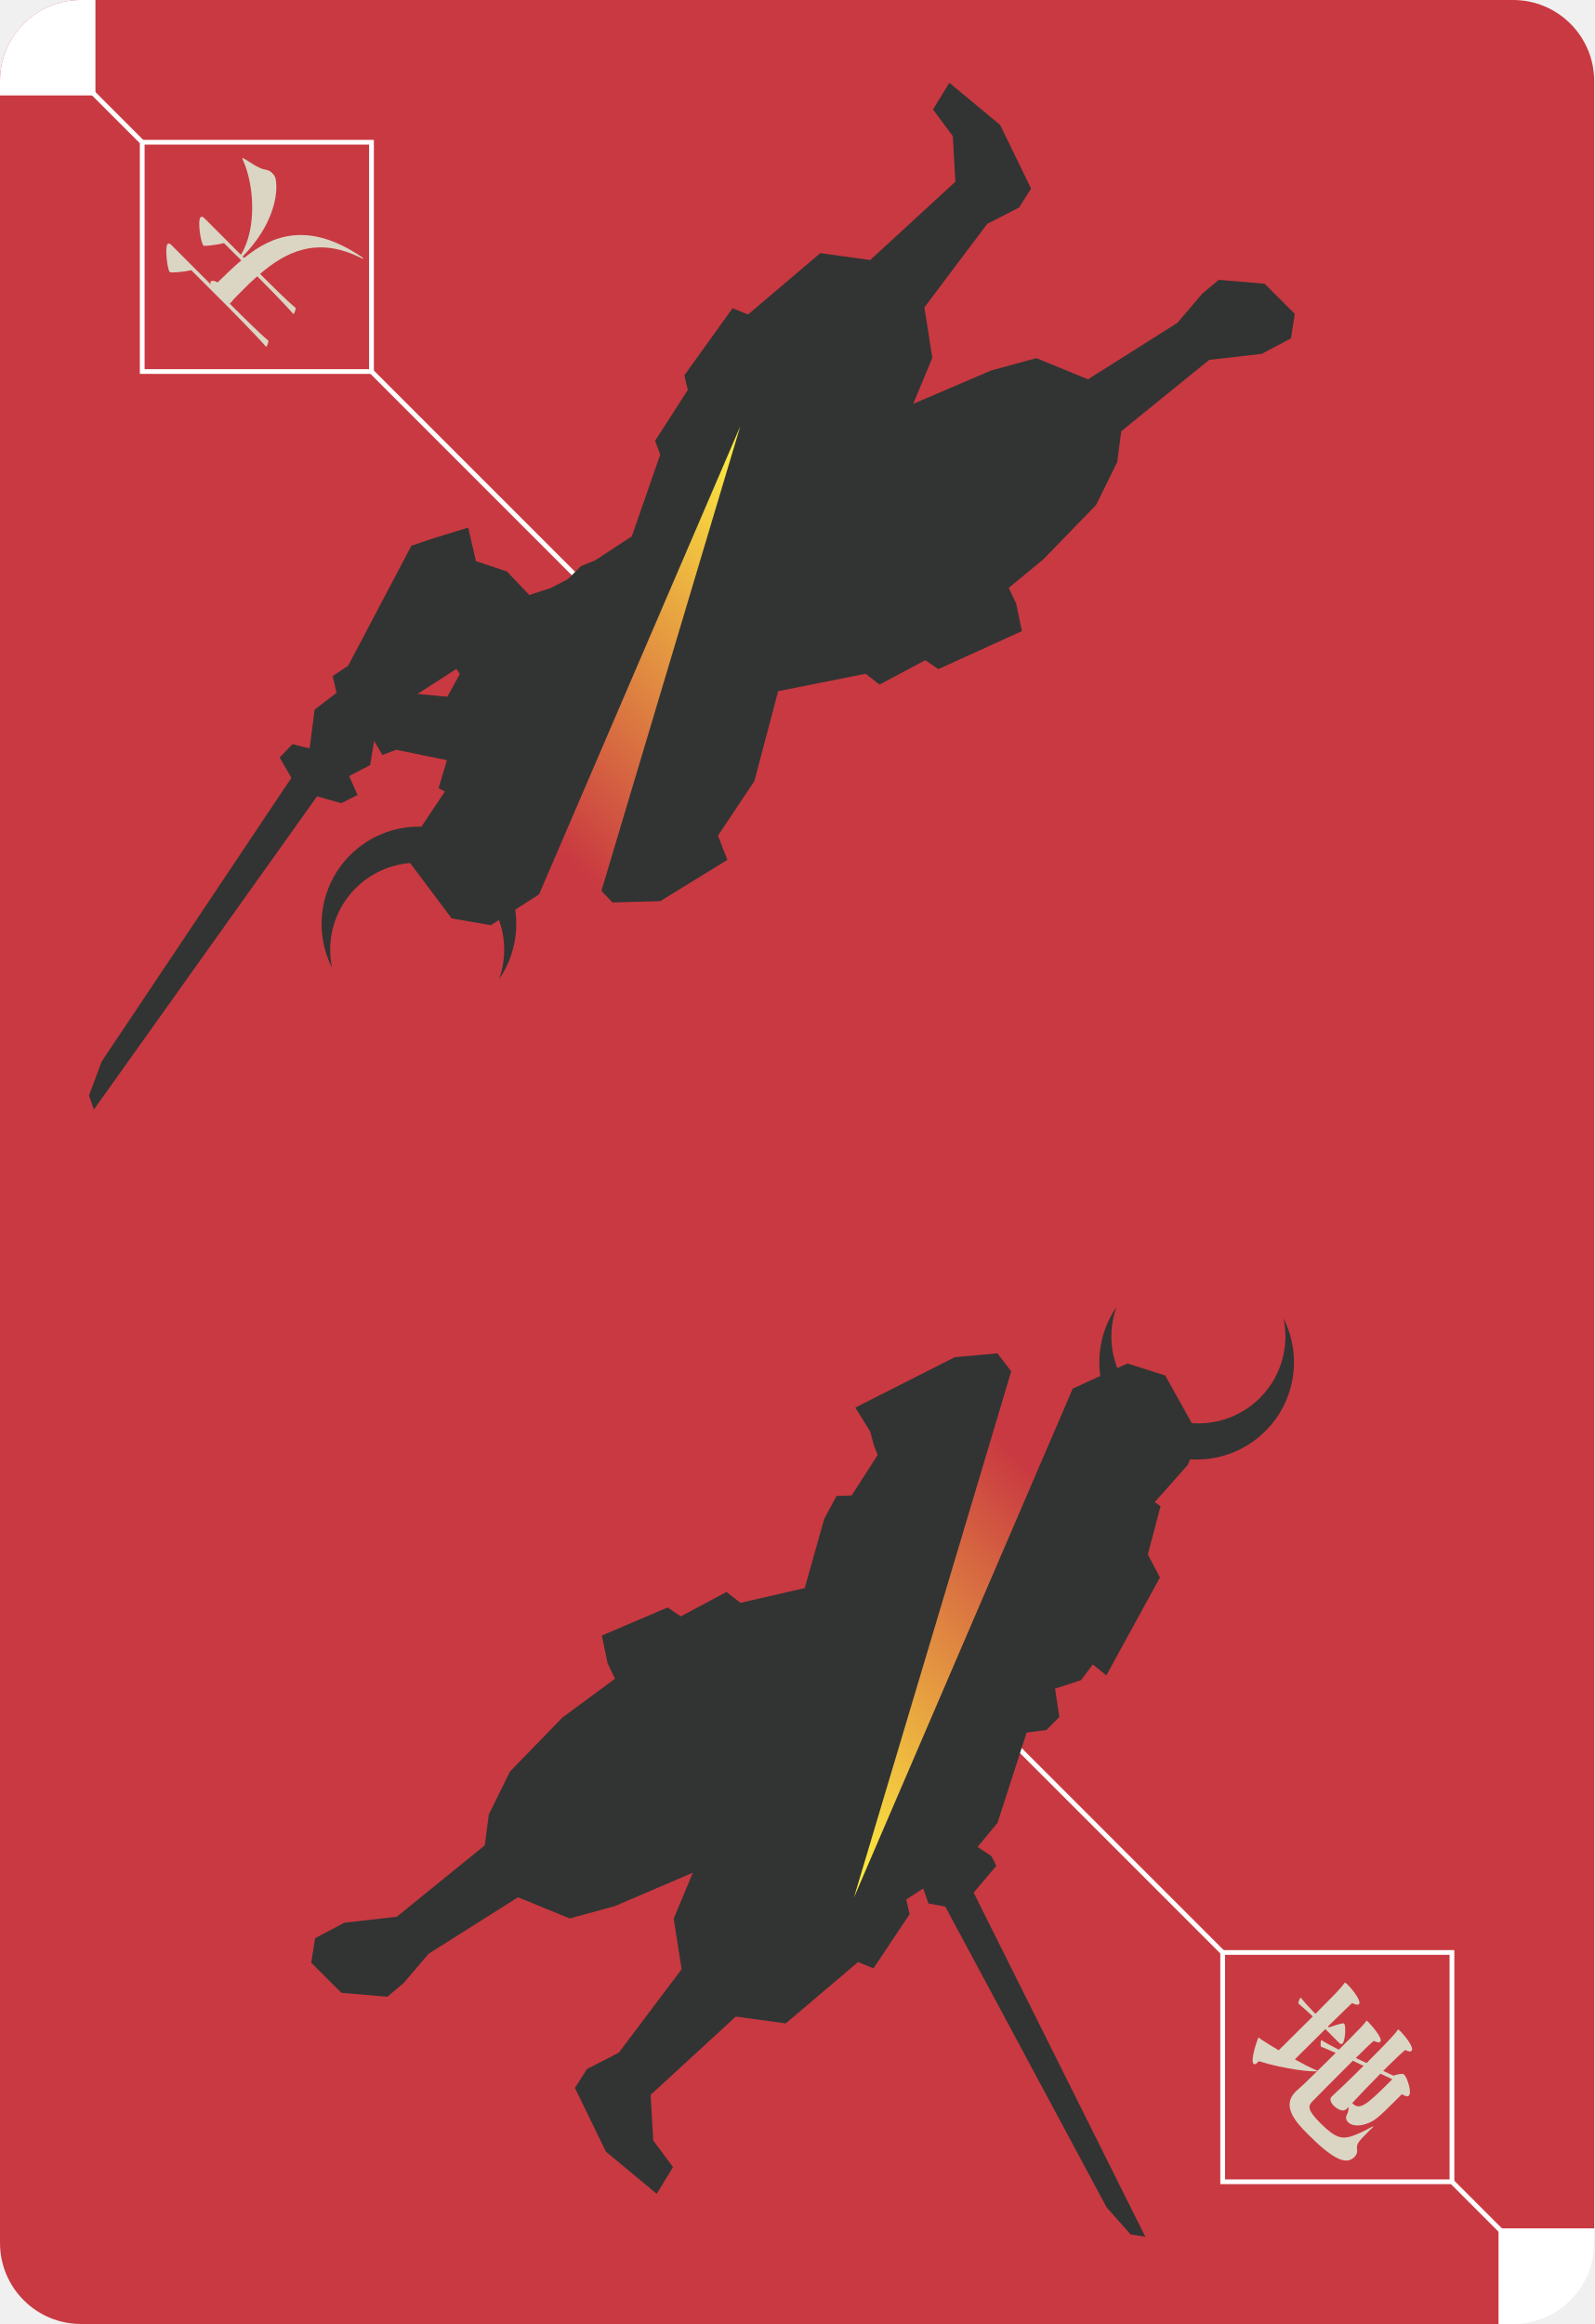
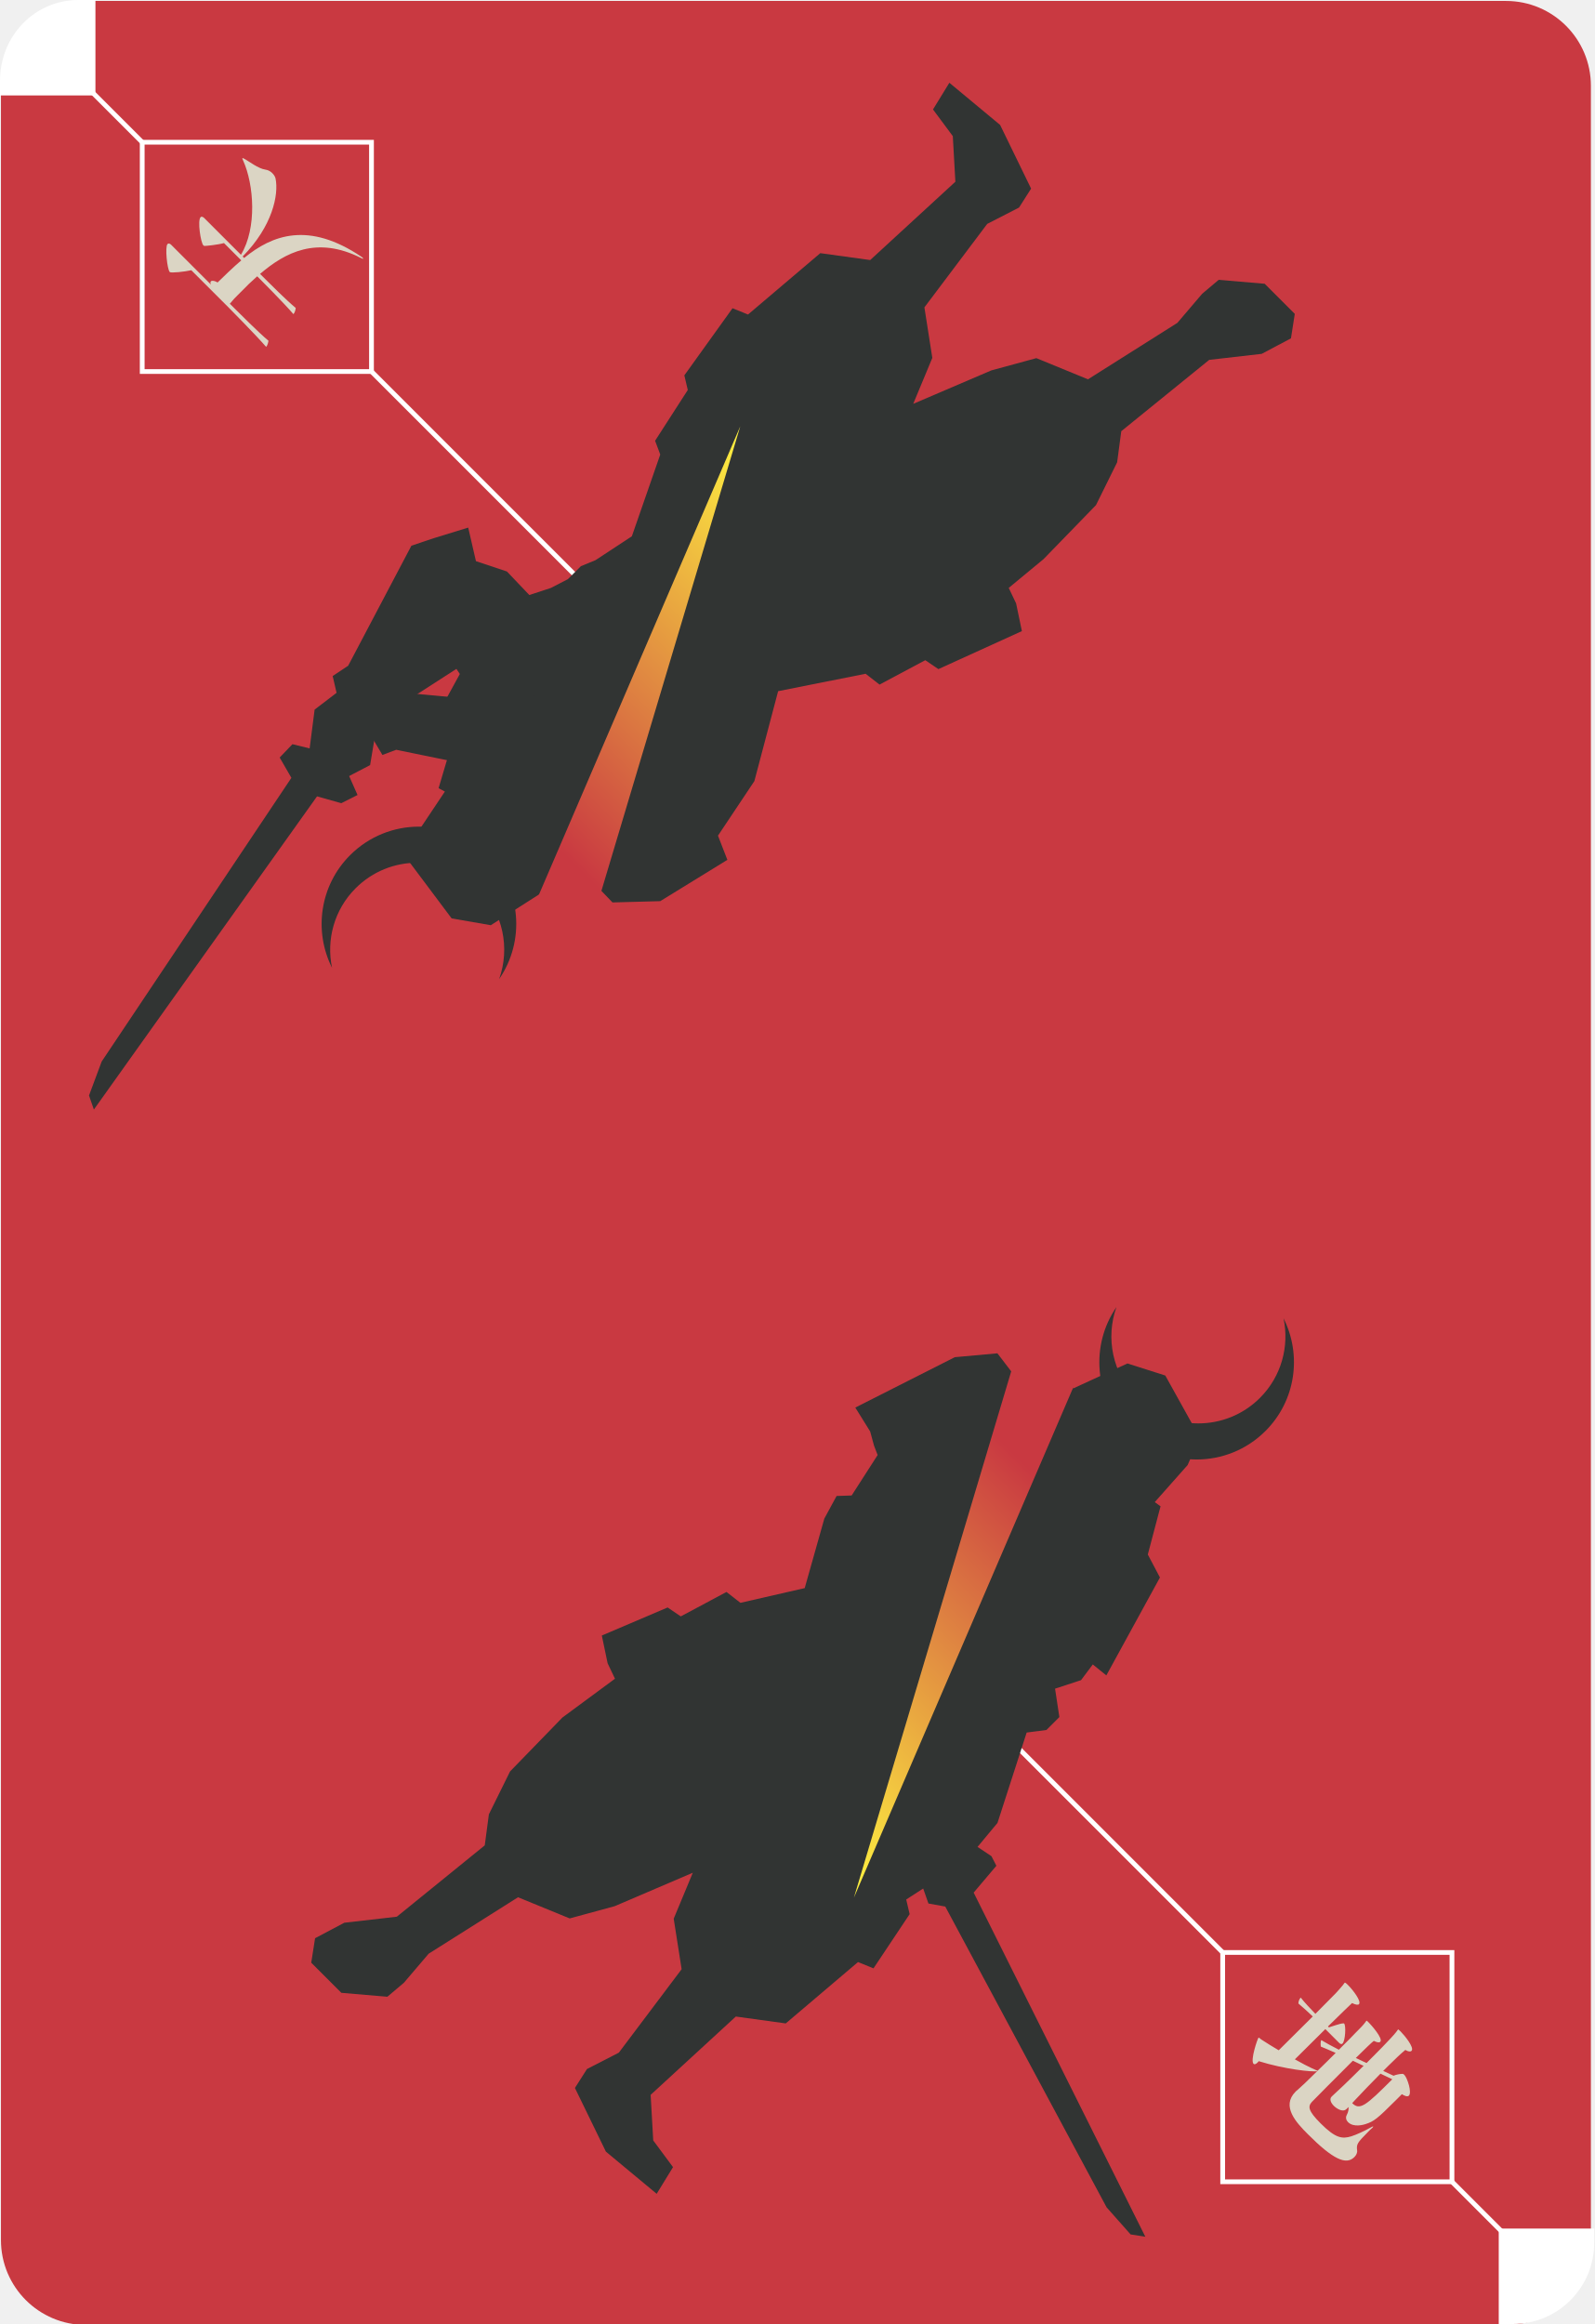
<svg xmlns="http://www.w3.org/2000/svg" xmlns:xlink="http://www.w3.org/1999/xlink" id="a" data-name="レイヤー 1" width="59mm" height="86mm" viewBox="0 0 167.244 243.78">
  <defs>
    <clipPath id="b">
      <rect x="0" y="0" width="167.244" height="243.78" fill="none" stroke-width="0" />
    </clipPath>
    <linearGradient id="c" data-name="名称未設定グラデーション 58" x1="145.084" y1="561.242" x2="145.084" y2="629.75" gradientTransform="translate(-457.844 399.81) rotate(45) scale(1 -1)" gradientUnits="userSpaceOnUse">
      <stop offset=".346" stop-color="#c93941" />
      <stop offset="1" stop-color="#fff340" />
    </linearGradient>
    <linearGradient id="d" data-name="名称未設定グラデーション 58" x1="227.624" y1="662.184" x2="227.624" y2="593.675" gradientTransform="translate(-503.551 445.517) rotate(45) scale(1 -1)" xlink:href="#c" />
  </defs>
  <g clip-path="url(#b)">
    <g>
      <g>
-         <path d="M158.74,0H8.504C3.807,0,0,3.807,0,8.504v226.772c0,4.697,3.807,8.504,8.504,8.504h148.728v-10.012s10.012,0,10.012,0V8.504C167.244,3.807,163.437,0,158.74,0Z" fill="#c93941" stroke-width="0" />
+         <rect width="166.8" x="0.1" y="0.1" height="243.78" rx="8.904" ry="8.904" fill="#c93941" stroke-width="0" />
        <path d="M157.232,243.78h1.503c4.7,0,8.509-3.81,8.509-8.51v-1.503h-10.012s0,10.012,0,10.012Z" fill="#fff" stroke-width="0" />
      </g>
-       <path d="M10.012,10.012V0s-1.521,0-1.521,0C3.801,0,0,3.801,0,8.491v1.521s10.012,0,10.012,0Z" fill="#fff" stroke-width="0" />
+       <path d="M10.012,10.012V0s-1.521,0-1.8,0C3.701,0,0,3.701,0,8.491v1.521s10.012,0,10.012,0Z" fill="#fff" stroke-width="0" />
      <rect x="33.756" y="-7.167" width=".5" height="82.345" transform="translate(-14.086 34.006) rotate(-45)" fill="#fff" stroke-width="0" />
      <g>
        <rect x="14.919" y="14.919" width="24.053" height="24.053" fill="#c93941" stroke-width="0" />
        <path d="M14.669,14.669h24.553s0,24.553,0,24.553H14.669s0-24.553,0-24.553ZM38.722,15.169H15.169v23.553h23.553V15.169Z" fill="#fff" stroke-width="0" />
      </g>
      <path d="M25.278,26.723c1.706-2.813,1.358-7.368.24-9.857-.084-.156-.108-.252-.084-.275.024-.024.108.012.276.107.325.181,1.407.998,2.127,1.094.301.036.553.193.733.373.168.169.289.361.337.553.349,1.695-.313,5-3.45,8.186l.156.156c2.969-2.439,6.78-3.846,12.296-.133.06.037.108.085.144.121.037.036.073.072.049.096-.012.013-.084-.012-.229-.084-4.652-2.344-7.957-.578-10.589,1.671l.529.529c.48.48,2.259,2.259,3.208,3.04,0,.121-.071.48-.24.649-.998-1.165-3.486-3.653-3.486-3.653l-.313-.312-.865.793-1.178,1.178c-.265.265-.493.493-.769.842l-.06.06.445.444c.48.48,2.644,2.645,3.605,3.438,0,.12-.096.505-.24.649-1.009-1.178-3.906-4.1-3.906-4.1l-3.943-3.942c-.685.157-2.139.313-2.259.192-.277-.276-.518-2.656-.24-2.934.132-.131.3-.011.384.073l4.171,4.171c-.072-.168-.06-.277,0-.337.12-.12.468-.036.697.12.373-.373,1.792-1.742,2.489-2.319l-1.815-1.815c-.637.18-1.946.313-2.055.301-.037-.012-.084-.035-.109-.061-.277-.276-.637-2.607-.289-2.956.12-.12.3.011.385.096l3.846,3.847Z" fill="#dbd5c4" stroke-width="0" />
      <rect x="132.988" y="168.601" width=".5" height="82.345" transform="translate(-109.308 155.653) rotate(-45)" fill="#fff" stroke-width="0" />
      <g>
        <rect x="128.271" y="204.808" width="24.053" height="24.053" fill="#c93941" stroke-width="0" />
        <path d="M128.021,204.558h24.553s0,24.553,0,24.553h-24.553s0-24.553,0-24.553ZM152.074,205.058h-23.553v23.553h23.553v-23.553Z" fill="#fff" stroke-width="0" />
      </g>
      <path d="M143.491,223.663c-1.106,1.105-1.189,1.262-1.119,1.887.049.264-.095.529-.288.722-.877.877-2.271.204-4.867-2.393-1.214-1.214-2.837-2.933-1.299-4.472.06-.061.12-.12.205-.18.312-.264,1.141-1.047,2.066-1.972-.48.12-3.449-.204-6.141-1.046-.037.061-.084.108-.133.156-.156.156-.312.217-.408.121-.361-.361.42-2.633.516-2.729.06-.061.097.048.3.18.553.361,1.19.758,1.827,1.13.721-.722,2.236-2.212,3.57-3.546-.433-.408-.913-.865-1.503-1.357-.012-.156.073-.457.241-.625.385.504,1.046,1.189,1.538,1.707,1.058-1.082,1.959-1.984,2.14-2.164.301-.324.445-.493.721-.817.12-.144.168-.241.204-.276.036-.037.084-.036.397.277.456.455,1.406,1.67,1.105,1.971-.083.083-.3.083-.721-.121-.145.121-1.262,1.215-2.525,2.452l.097.097c.372-.108,1.118-.396,1.503-.421.036-.013.072,0,.096.024.204.203.131,1.79-.169,2.09-.12.121-.276.014-.348-.059l-1.455-1.455c-1.238,1.238-2.56,2.536-3.197,3.174.77.432,1.418.77,1.767.926l.613.275c.626-.601,1.287-1.262,1.9-1.875-.686-.3-1.286-.564-1.55-.66-.036-.133-.049-.529.036-.686.433.264,1.13.648,1.851,1.01.937-.938,1.683-1.683,1.766-1.791l.192-.193c.229-.229.601-.601.782-.854.072-.095.119-.168.143-.191.036-.036.061-.012.229.156l.06.061c.192.191,1.502,1.646,1.166,1.982-.097.097-.3.085-.673-.096-.133.084-.925.83-1.887,1.791l.732.349.397.181c.745-.746,2.597-2.598,3.101-3.246.109-.132.157-.229.193-.265.024-.024.047-.024.24.169l.06.061c.36.359,1.454,1.67,1.118,2.007-.096.096-.301.107-.648-.097-.373.301-1.058.938-1.827,1.707l-.493.493,1.082.505c.252-.108.649-.191.889-.191.06-.014.12-.025.253.107.312.337.805,1.838.468,2.175-.156.156-.468.013-.733-.156l-.637.637c-1.996,1.995-2.308,2.212-3.173,2.501-.18.06-1.25.385-1.838-.204-.168-.169-.301-.445-.133-.758.168-.313.204-.589.181-.829l-.217.217c-.409.385-1.081-.097-1.322-.338-.312-.312-.492-.709-.229-.973l.024-.024c.444-.396,1.707-1.587,3.33-3.21l-.205-.084-.925-.444c-1.743,1.743-3.955,3.954-4.303,4.327-.421.469-.41.914.924,2.248,1.563,1.562,2.249,1.646,3.21,1.357.48-.144,1.467-.601,1.876-.841.276-.155.408-.216.432-.192.012.012-.024.072-.108.156-.048.049-.121.096-.192.168l-.277.277ZM141.856,220.61c.805.805,1.442.264,4.208-2.501l-1.238-.589c-.949.949-1.923,1.971-2.668,2.765l-.301.325Z" fill="#dbd5c4" stroke-width="0" />
    </g>
  </g>
  <g>
    <g>
      <polygon points="36.497 81.109 37.508 83.393 35.804 84.252 33.259 83.537 9.848 116.389 9.338 114.912 10.665 111.353 30.569 81.593 29.341 79.462 30.679 78.063 35.272 79.191 36.497 81.109" fill="#313433" stroke-width="0" />
      <polygon points="69.266 47.679 66.287 56.254 62.474 58.759 60.939 59.391 59.585 60.745 57.802 61.67 55.076 62.564 53.844 64.211 52.422 63.06 46.799 73.332 48.071 75.742 46.012 82.677 46.671 83.032 43.783 87.355 42.923 90.389 47.382 96.338 51.489 97.051 56.768 93.685 57.185 94.402 62.74 93.083 64.256 94.663 69.266 94.528 76.307 90.195 75.323 87.658 79.141 81.934 81.633 72.502 90.809 70.675 92.272 71.812 97.069 69.253 98.446 70.187 107.206 66.201 106.597 63.29 105.825 61.67 109.481 58.646 114.978 52.986 117.199 48.491 117.632 45.232 126.858 37.749 132.364 37.117 135.433 35.492 135.835 32.924 132.675 29.765 127.851 29.354 126.118 30.816 123.518 33.867 114.139 39.789 108.723 37.568 103.997 38.855 95.805 42.362 97.809 37.541 96.979 32.243 103.568 23.487 106.908 21.771 108.172 19.785 104.922 13.106 99.597 8.682 97.881 11.481 99.958 14.279 100.228 19.063 91.292 27.278 86.056 26.556 78.474 32.992 76.849 32.333 71.794 39.374 72.155 40.908 68.725 46.234 69.266 47.679" fill="#313433" stroke-width="0" />
      <path d="M50.229,93.174c-3.568-3.568-9.353-3.568-12.921,0-2.266,2.266-3.087,5.425-2.475,8.343-1.929-3.829-1.302-8.616,1.896-11.814,3.988-3.988,10.455-3.988,14.443,0,3.537,3.537,3.93,9.019,1.194,12.997,1.146-3.219.44-6.95-2.137-9.527Z" fill="#313433" stroke-width="0" />
      <polygon points="32.329 79.716 33.006 74.435 35.308 72.675 34.902 70.915 36.526 69.831 43.161 57.239 45.598 56.426 49.119 55.343 49.931 58.864 53.181 59.947 60.158 67.276 52.775 77.414 47.882 70.165 41.672 74.164 41.401 75.789 39.37 77.008 38.828 80.257 35.443 82.018 32.329 79.716" fill="#313433" stroke-width="0" />
      <polygon points="41.563 78.65 48.604 80.094 50.364 83.479 55.374 76.032 52.395 73.595 35.876 72.06 40.119 79.192 41.563 78.65" fill="#313433" stroke-width="0" />
    </g>
    <polygon points="56.539 115.377 77.662 44.715 48.532 112.47 56.539 115.377" fill="url(#c)" stroke-width="0" />
  </g>
  <g>
    <g>
      <polygon points="125.86 150.786 122.249 144.287 118.277 143.023 112.59 145.641 112.274 144.873 106.75 144.72 104.637 141.958 100.169 142.364 89.729 147.649 91.287 150.154 91.693 151.644 92.072 152.628 89.346 156.871 87.766 156.924 86.48 159.294 84.421 166.587 77.678 168.131 76.216 166.993 71.418 169.553 70.041 168.618 63.136 171.561 63.745 174.472 64.517 176.092 59.006 180.159 53.509 185.819 51.288 190.315 50.855 193.573 41.63 201.057 36.123 201.688 33.054 203.313 32.652 205.881 35.812 209.041 40.637 209.452 42.37 207.989 44.97 204.938 54.348 199.016 59.765 201.237 64.49 199.951 72.682 196.444 70.678 201.264 71.509 206.563 64.919 215.319 61.579 217.034 60.315 219.02 63.565 225.7 68.891 230.123 70.606 227.325 68.53 224.526 68.259 219.742 77.195 211.528 82.431 212.25 90.014 205.814 91.638 206.473 95.43 200.786 95.069 199.251 96.851 198.1 97.403 199.673 99.167 199.991 116.092 231.54 118.611 234.384 120.155 234.627 102.146 198.529 104.529 195.713 104.015 194.711 102.552 193.736 104.646 191.217 107.706 181.739 109.782 181.468 111.137 180.114 110.685 177.135 113.411 176.242 114.644 174.594 116.065 175.745 121.689 165.473 120.416 163.063 121.752 158.008 121.147 157.566 124.596 153.675 125.86 150.786" fill="#313433" stroke-width="0" />
      <path d="M119.261,146.634c3.568,3.568,9.353,3.568,12.921,0,2.266-2.266,3.087-5.425,2.475-8.343,1.929,3.829,1.302,8.616-1.896,11.814-3.988,3.988-10.455,3.988-14.443,0-3.537-3.537-3.93-9.019-1.194-12.997-1.146,3.219-.44,6.95,2.137,9.527Z" fill="#313433" stroke-width="0" />
    </g>
    <polygon points="110.703 128.403 89.58 199.065 118.71 131.31 110.703 128.403" fill="url(#d)" stroke-width="0" />
  </g>
</svg>
